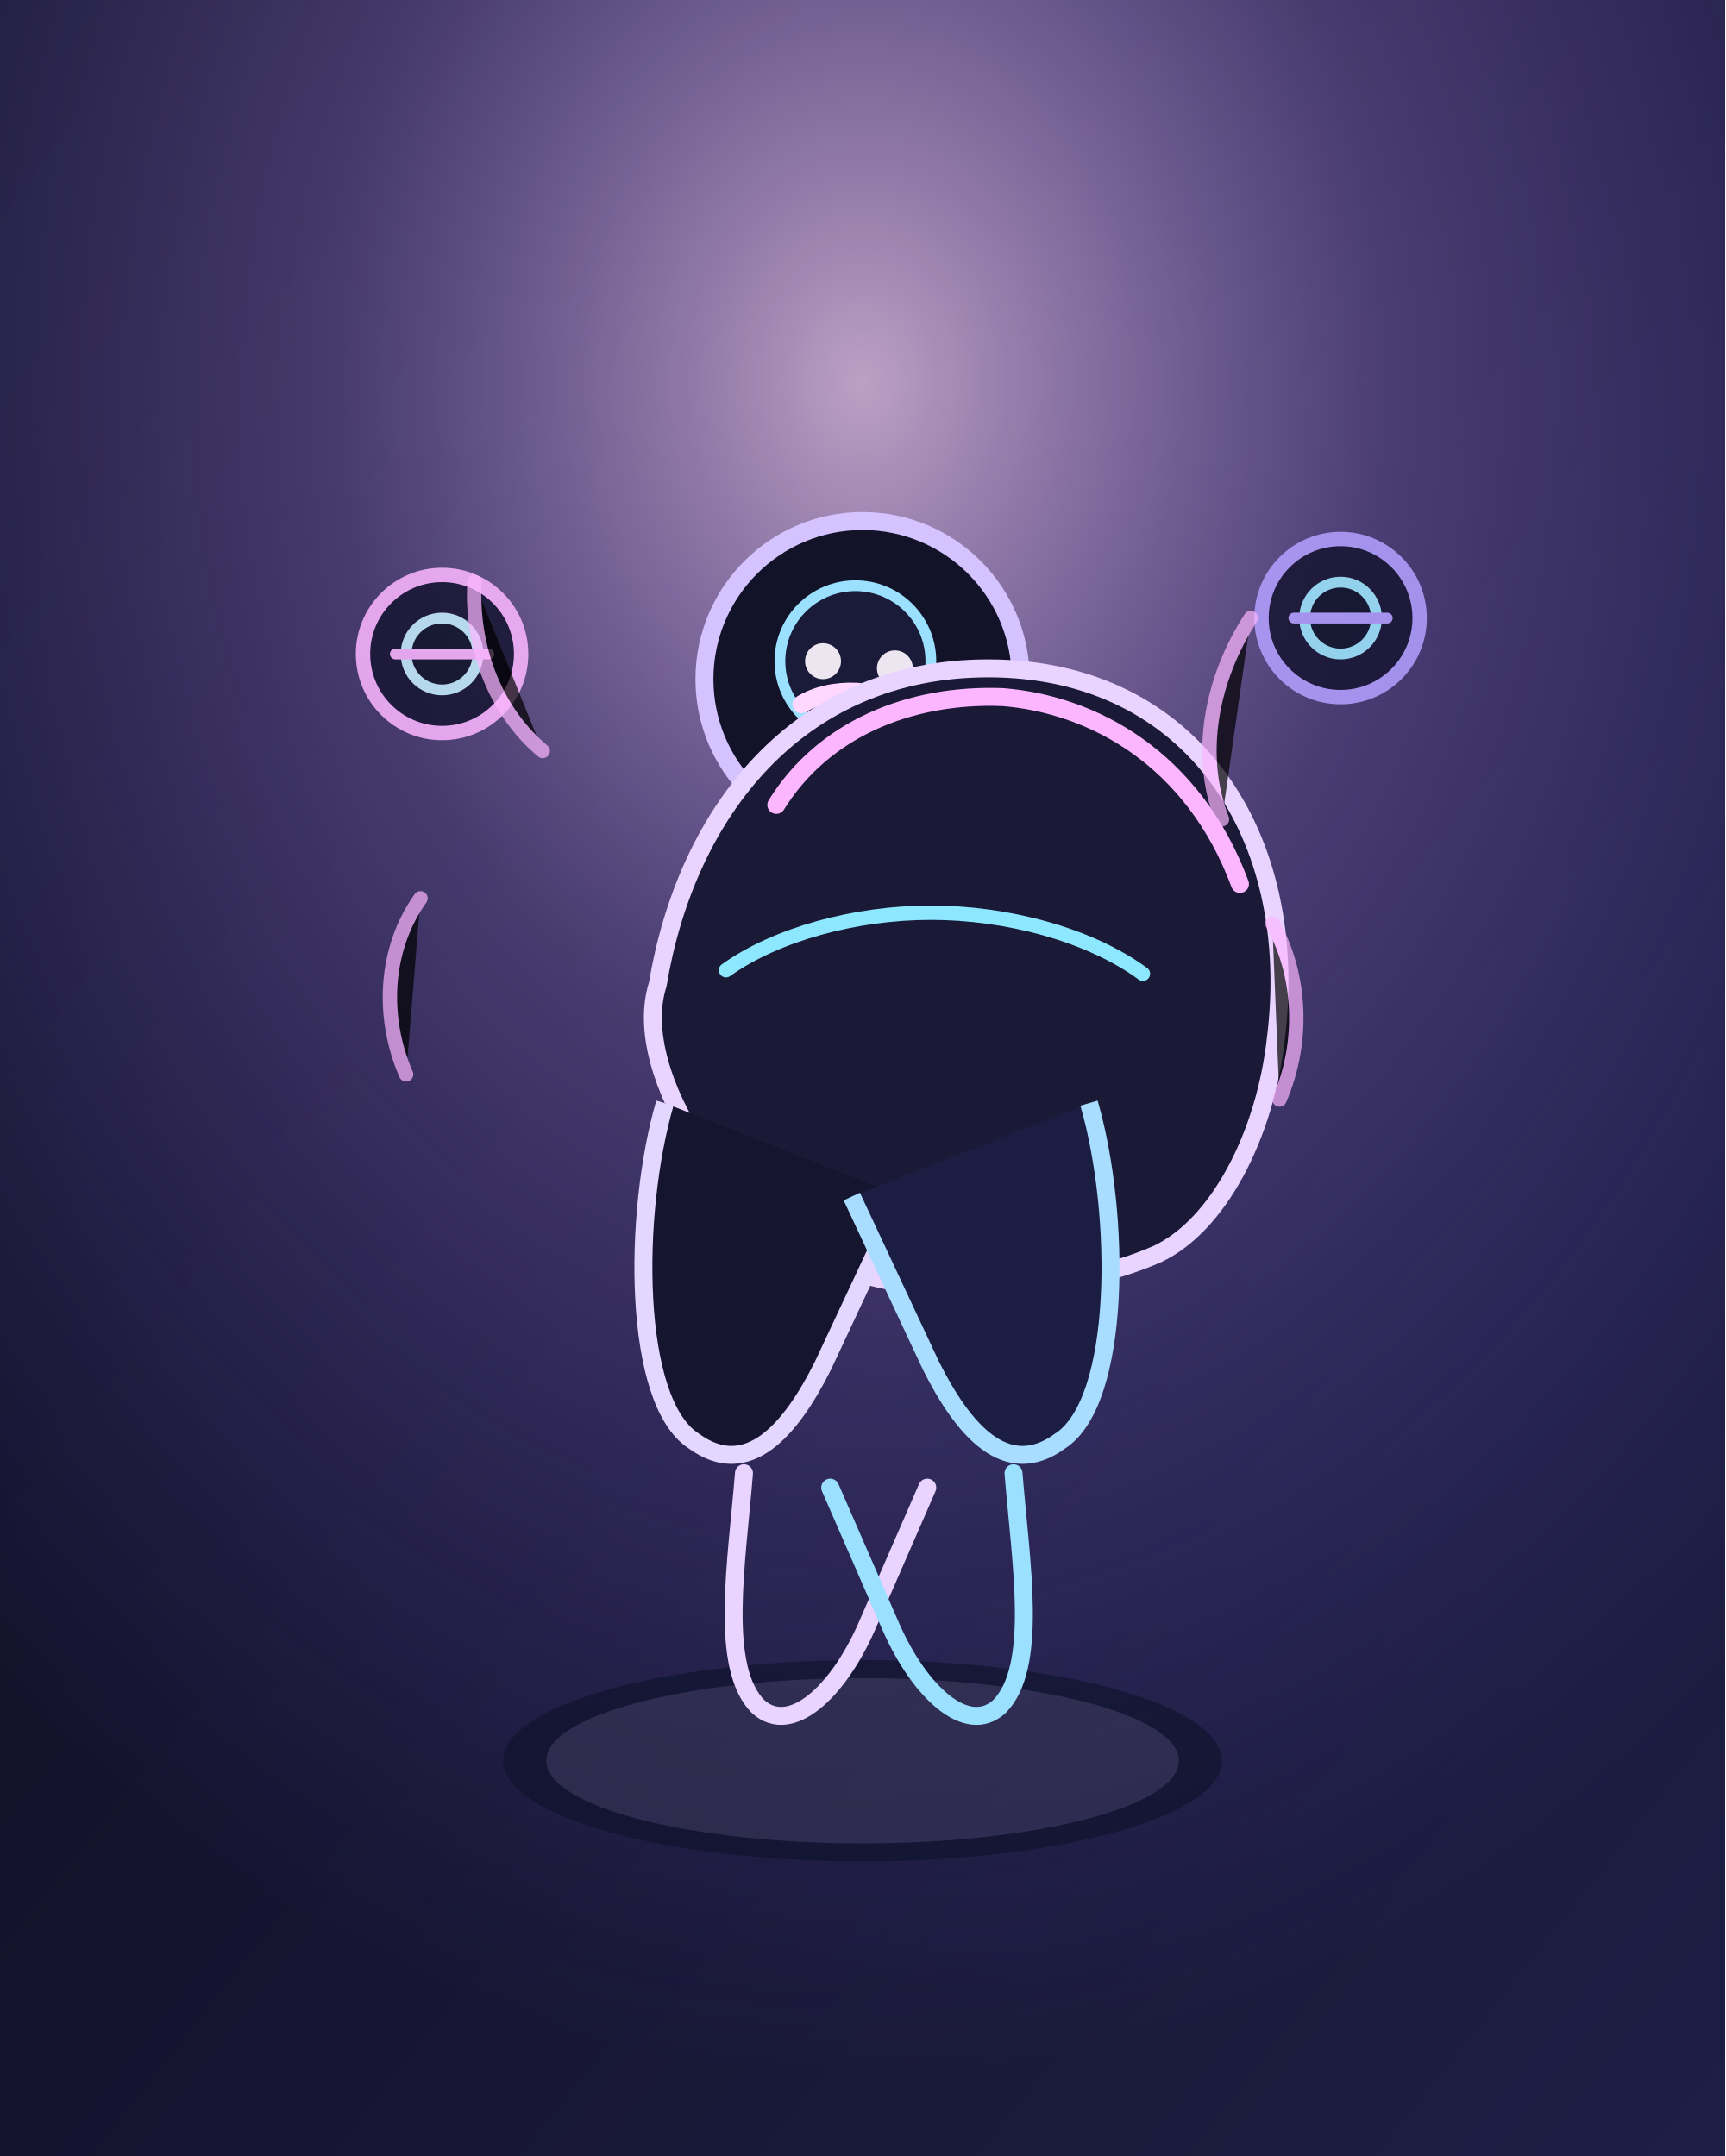
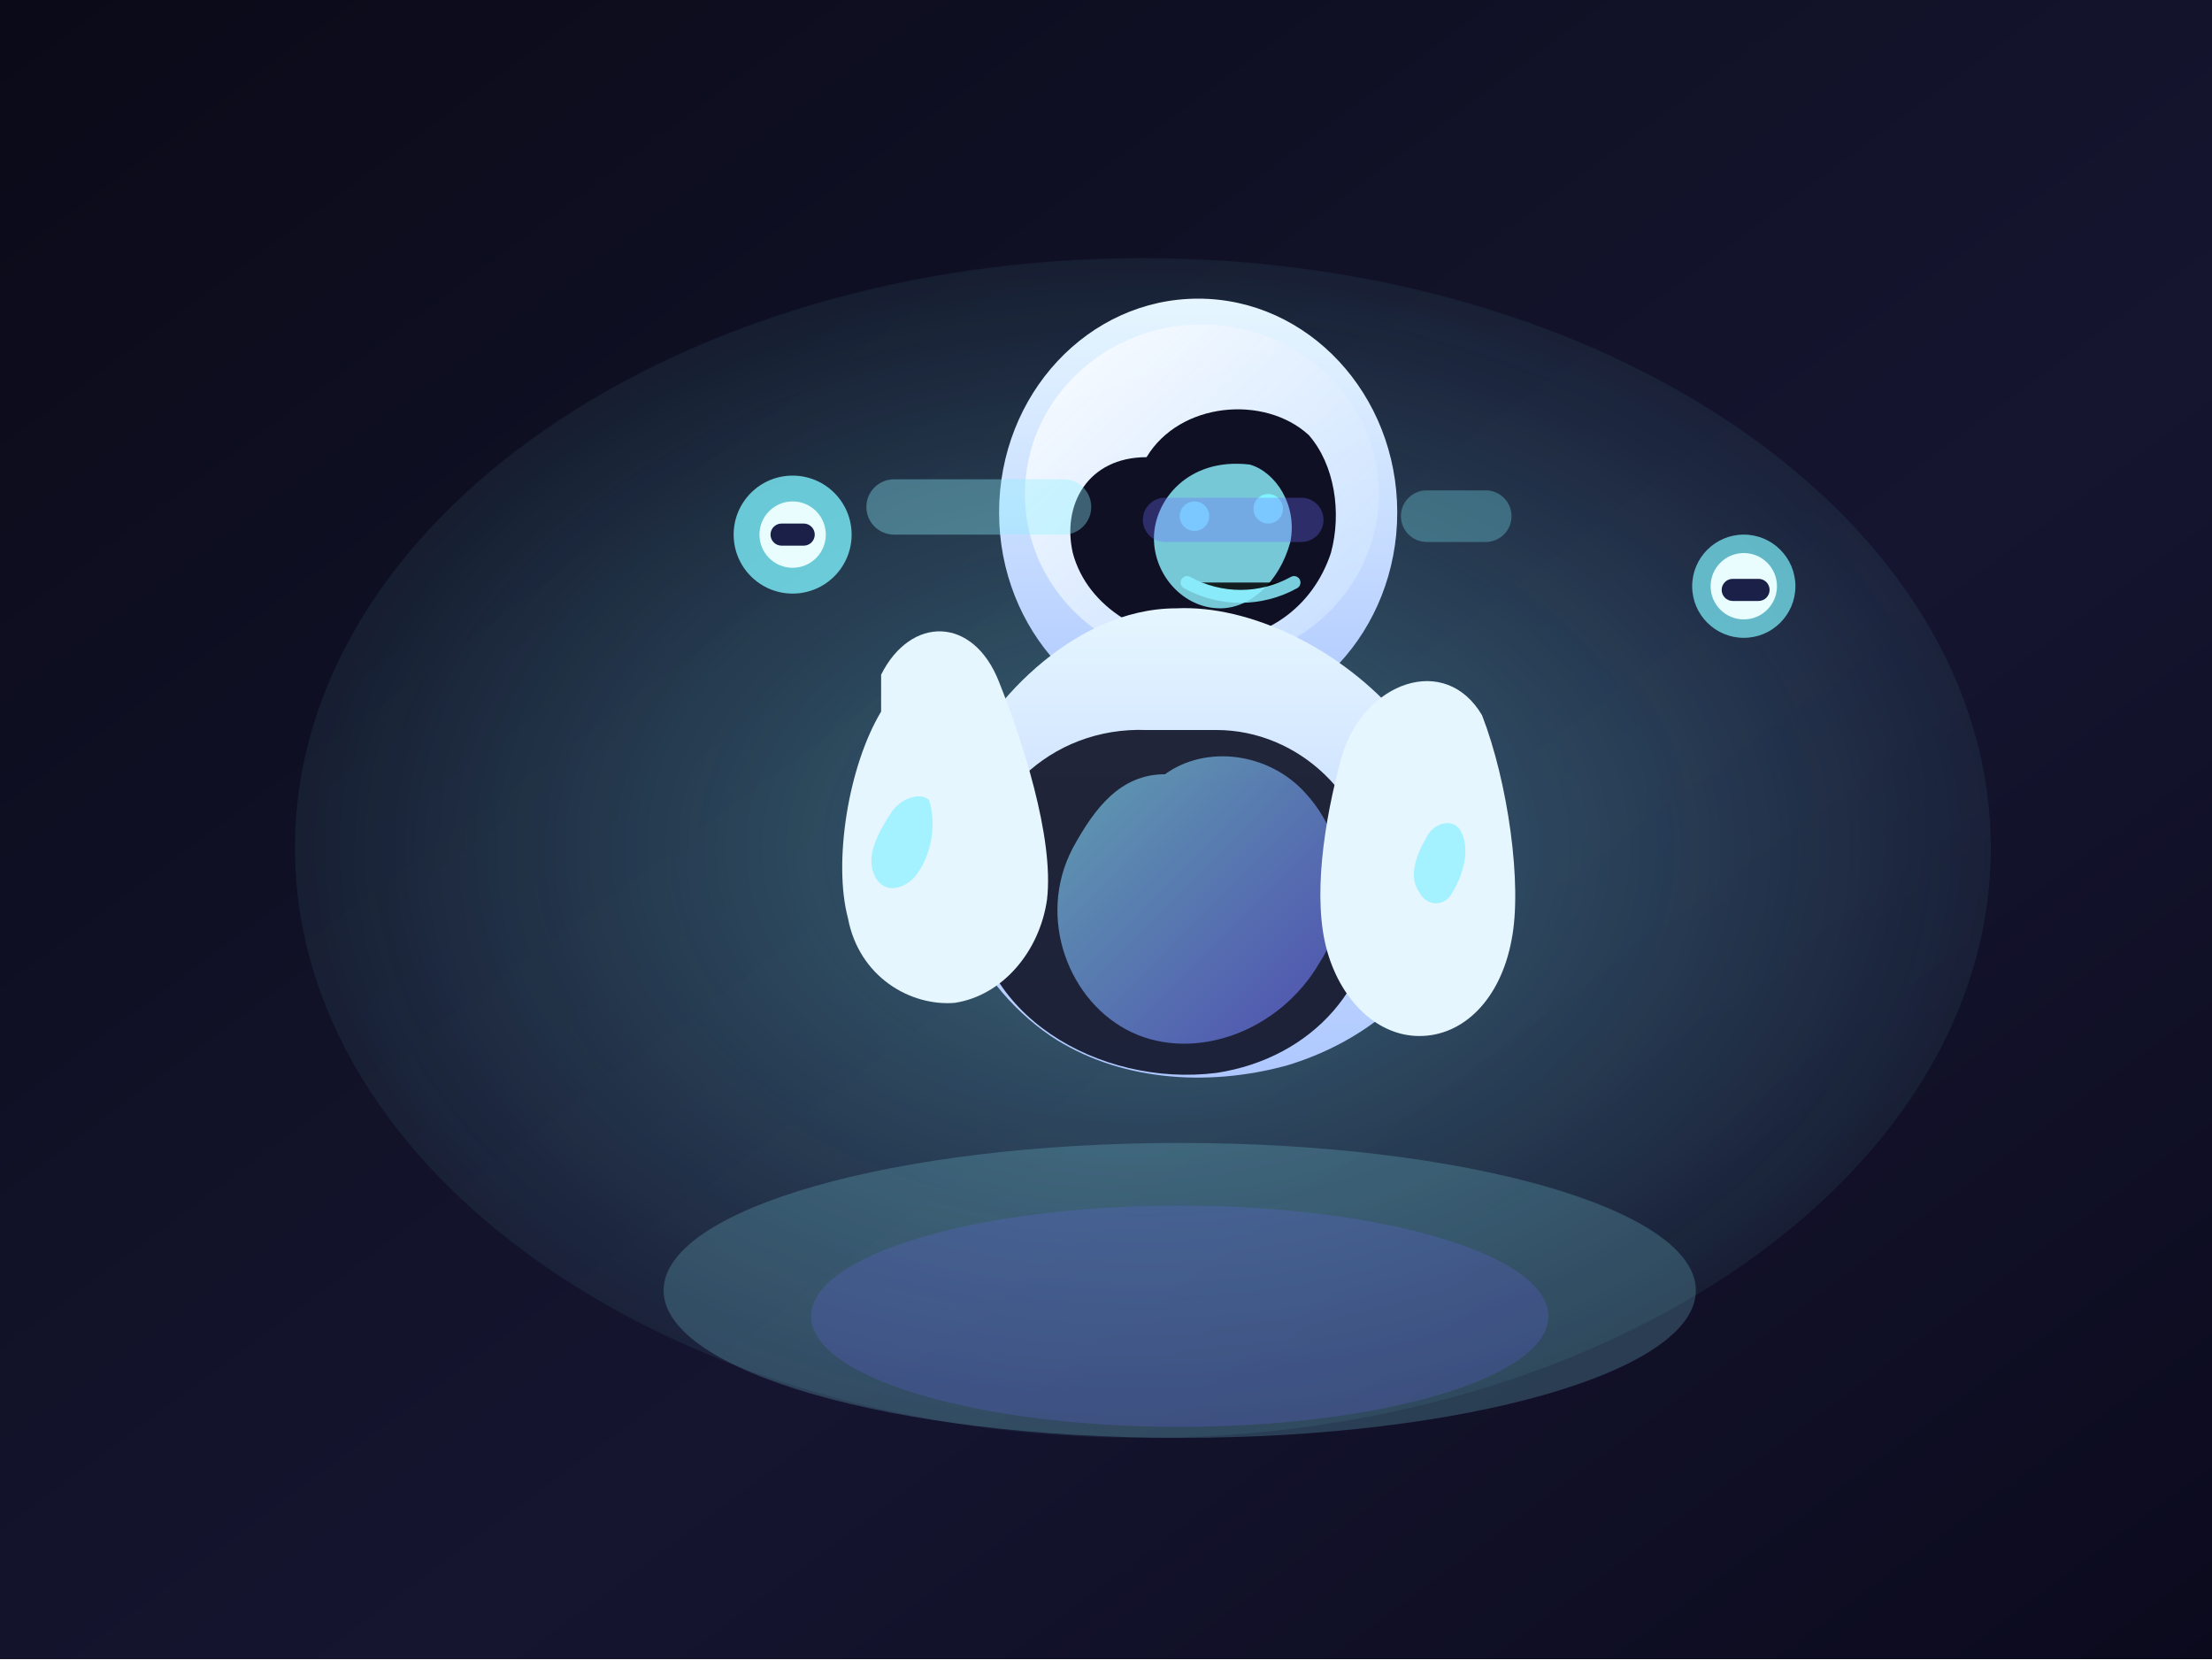
- <svg xmlns="http://www.w3.org/2000/svg" width="960" height="1200" viewBox="0 0 960 1200" role="img" aria-label="Noxi floating with twin drones">
+ <svg xmlns="http://www.w3.org/2000/svg" viewBox="0 0 1200 900" role="img" aria-labelledby="title desc">
  <defs>
-     <linearGradient id="bg" x1="0%" y1="0%" x2="100%" y2="100%">
-       <stop offset="0%" stop-color="#0d0f1f" />
-       <stop offset="50%" stop-color="#15142f" />
-       <stop offset="100%" stop-color="#1d1f45" />
+     <linearGradient id="bg" x1="0" y1="0" x2="1" y2="1">
+       <stop offset="0%" stop-color="#0A0A18" />
+       <stop offset="60%" stop-color="#151530" />
+       <stop offset="100%" stop-color="#0B0A1D" />
    </linearGradient>
-     <radialGradient id="halo" cx="50%" cy="18%" r="78%">
-       <stop offset="0%" stop-color="#ffd7ff" stop-opacity="0.72" />
-       <stop offset="40%" stop-color="#b792ff" stop-opacity="0.32" />
-       <stop offset="100%" stop-color="#7a5bff" stop-opacity="0" />
+     <radialGradient id="halo" cx="0.5" cy="0.5" r="0.6">
+       <stop offset="0%" stop-color="#7FF3FF" stop-opacity="0.42" />
+       <stop offset="100%" stop-color="#7FF3FF" stop-opacity="0" />
    </radialGradient>
-     <linearGradient id="suit" x1="0%" y1="0%" x2="100%" y2="100%">
-       <stop offset="0%" stop-color="#fcb6ff" />
-       <stop offset="100%" stop-color="#7dd1ff" />
+     <linearGradient id="suit" x1="0" y1="0" x2="0" y2="1">
+       <stop offset="0%" stop-color="#E6F6FF" />
+       <stop offset="100%" stop-color="#AEC8FF" />
+     </linearGradient>
+     <linearGradient id="accent" x1="0" y1="0" x2="1" y2="1">
+       <stop offset="0%" stop-color="#8CF0FF" />
+       <stop offset="100%" stop-color="#6F6BFF" />
+     </linearGradient>
+     <linearGradient id="glare" x1="0" y1="0" x2="1" y2="1">
+       <stop offset="0%" stop-color="#FDFEFF" stop-opacity="0.95" />
+       <stop offset="100%" stop-color="#C7E0FF" stop-opacity="0.8" />
    </linearGradient>
  </defs>
-   <rect width="960" height="1200" fill="url(#bg)" />
-   <rect width="960" height="1200" fill="url(#halo)" />
-   <ellipse cx="480" cy="980" rx="200" ry="56" fill="#0b1028" opacity="0.6" />
-   <ellipse cx="480" cy="980" rx="176" ry="46" fill="#d4b8ff" opacity="0.14" />
-   <g transform="translate(360 240)">
-     <circle cx="120" cy="138" r="88" fill="#121328" stroke="#d5c3ff" stroke-width="10" />
-     <circle cx="116" cy="128" r="42" fill="#1a1b38" stroke="#9be0ff" stroke-width="6" />
-     <path d="M86 152c16-10 44-10 64 4" stroke="#ffd7ff" stroke-width="10" stroke-linecap="round" />
-     <g fill="#fff6ff" opacity="0.92">
-       <circle cx="98" cy="128" r="10" />
-       <circle cx="138" cy="132" r="10" />
-     </g>
+   <rect width="1200" height="900" fill="url(#bg)" />
+   <ellipse cx="620" cy="460" rx="460" ry="320" fill="url(#halo)" opacity="0.86" />
+   <ellipse cx="640" cy="700" rx="280" ry="80" fill="#8CF0FF" opacity="0.2" />
+   <ellipse cx="640" cy="714" rx="200" ry="60" fill="#6F6BFF" opacity="0.2" />
+   <g transform="translate(540 160)">
+     <ellipse cx="110" cy="118" rx="108" ry="116" fill="url(#suit)" />
+     <ellipse cx="112" cy="108" rx="96" ry="92" fill="url(#glare)" />
+     <path d="M82 88c18-30 64-34 88-12 14 16 18 42 12 64-10 30-36 48-68 48s-64-18-72-48c-6-26 8-52 40-52Z" fill="#0F1024" />
+     <path d="M138 92c14 4 26 22 22 42-6 22-22 36-38 36-20 0-36-18-36-38 0-20 18-44 52-40Z" fill="#8CF0FF" opacity="0.82" />
+     <circle cx="108" cy="120" r="8" fill="#7FF3FF" />
+     <circle cx="148" cy="116" r="8" fill="#7FF3FF" />
+     <path d="M104 156c18 10 40 10 58 0" stroke="#8CF0FF" stroke-width="7" stroke-linecap="round" opacity="0.85" />
  </g>
-   <g transform="translate(310 370)">
-     <path d="M56 178c16-96 78-176 184-176 114 0 174 94 160 206-6 54-32 104-66 120-50 22-126 26-174 8-62-22-120-108-104-158z" fill="#1a1a36" stroke="#e9d3ff" stroke-width="10" />
-     <path d="M122 78c26-42 74-62 126-60 50 4 106 34 132 104" fill="none" stroke="#fcb6ff" stroke-width="10" stroke-linecap="round" />
-     <path d="M94 170c28-20 72-32 114-32 42 0 88 12 118 34" fill="none" stroke="#8de7ff" stroke-width="8" stroke-linecap="round" />
+   <g transform="translate(520 330)">
+     <path d="M118 0c40-2 90 22 122 60 30 36 40 82 24 118-14 32-46 58-86 70-44 12-92 8-128-16-44-30-70-88-52-138 14-40 64-94 120-94Z" fill="url(#suit)" />
+     <path d="M140 66c44 0 84 36 86 86 2 52-34 92-86 100-64 8-132-32-132-96 0-52 42-92 94-90h38Z" fill="#0C1023" opacity="0.9" />
+     <path d="M112 90c22-16 56-12 76 10 24 26 26 64 8 92-22 38-68 54-102 38s-52-62-32-100c12-22 26-40 50-40Z" fill="url(#accent)" opacity="0.6" />
  </g>
-   <g transform="translate(300 614)">
-     <path d="M70 0c-18 62-18 166 16 188 30 22 54-6 72-42l44-94" fill="#16152f" stroke="#e4d7ff" stroke-width="10" />
-     <path d="M306 0c18 62 18 166-16 188-30 22-54-6-72-42l-44-94" fill="#1c1d42" stroke="#a8ddff" stroke-width="10" />
+   <g transform="translate(408 368)">
+     <path d="M70 18c-18 30-26 82-18 112 6 32 34 48 58 46 26-4 46-28 50-56 4-34-14-88-26-118-14-36-48-36-64-4Z" fill="#E6F6FF" />
+     <path d="M96 66c4 12 2 30-8 42-8 8-18 8-22-2-4-10 2-22 10-34 6-8 16-10 20-6Z" fill="#8CF0FF" opacity="0.74" />
  </g>
-   <g transform="translate(340 820)">
-     <path d="M74 0c-4 50-14 108 8 130 18 16 44-8 60-44l34-78" stroke="#e9d3ff" stroke-width="10" stroke-linecap="round" fill="none" />
-     <path d="M224 0c4 50 14 108-8 130-18 16-44-8-60-44l-34-78" stroke="#9be0ff" stroke-width="10" stroke-linecap="round" fill="none" />
+   <g transform="translate(740 374)">
+     <path d="M64 14c14 36 22 92 16 122-6 32-26 52-50 52-22 0-42-18-50-46-8-28-2-70 8-106 12-40 56-56 76-22Z" fill="#E6F6FF" />
+     <path d="M52 76c6 10 2 24-4 34-4 8-14 8-18 0-6-8-2-20 4-30 4-8 14-10 18-4Z" fill="#8CF0FF" opacity="0.74" />
  </g>
-   <g transform="translate(200 320)" opacity="0.86">
-     <circle cx="46" cy="44" r="44" fill="#161533" stroke="#fcb6ff" stroke-width="8" />
-     <circle cx="46" cy="44" r="20" fill="#0f1228" stroke="#c6f0ff" stroke-width="6" />
-     <path d="M20 44h52" stroke="#fcb6ff" stroke-width="6" stroke-linecap="round" />
+   <g transform="translate(470 260)">
+     <rect x="0" y="0" width="122" height="30" rx="15" fill="#8CF0FF" opacity="0.36" />
+     <rect x="150" y="10" width="98" height="24" rx="12" fill="#6F6BFF" opacity="0.32" />
+     <rect x="290" y="6" width="60" height="28" rx="14" fill="#7FF3FF" opacity="0.3" />
  </g>
-   <g transform="translate(700 300)" opacity="0.86">
-     <circle cx="46" cy="44" r="44" fill="#161533" stroke="#b3a0ff" stroke-width="8" />
-     <circle cx="46" cy="44" r="20" fill="#0f1228" stroke="#9fe9ff" stroke-width="6" />
-     <path d="M20 44h52" stroke="#b3a0ff" stroke-width="6" stroke-linecap="round" />
+   <g transform="translate(360 220)">
+     <circle cx="70" cy="70" r="32" fill="#7FF3FF" opacity="0.78" />
+     <circle cx="70" cy="70" r="18" fill="#E9FDFF" />
+     <rect x="58" y="64" width="24" height="12" rx="6" fill="#1B2048" />
  </g>
-   <g stroke="#fcb6ff" stroke-width="8" stroke-linecap="round" opacity="0.7">
-     <path d="M234 500c-20 28-22 66-8 98" />
-     <path d="M708 514c16 28 18 66 4 98" />
-     <path d="M264 324c-2 40 14 74 38 94" />
-     <path d="M696 344c-22 34-30 76-16 112" />
+   <g transform="translate(886 258)">
+     <circle cx="60" cy="60" r="28" fill="#7FF3FF" opacity="0.7" />
+     <circle cx="60" cy="60" r="18" fill="#E9FDFF" />
+     <rect x="48" y="56" width="26" height="12" rx="6" fill="#1B2048" />
  </g>
</svg>
